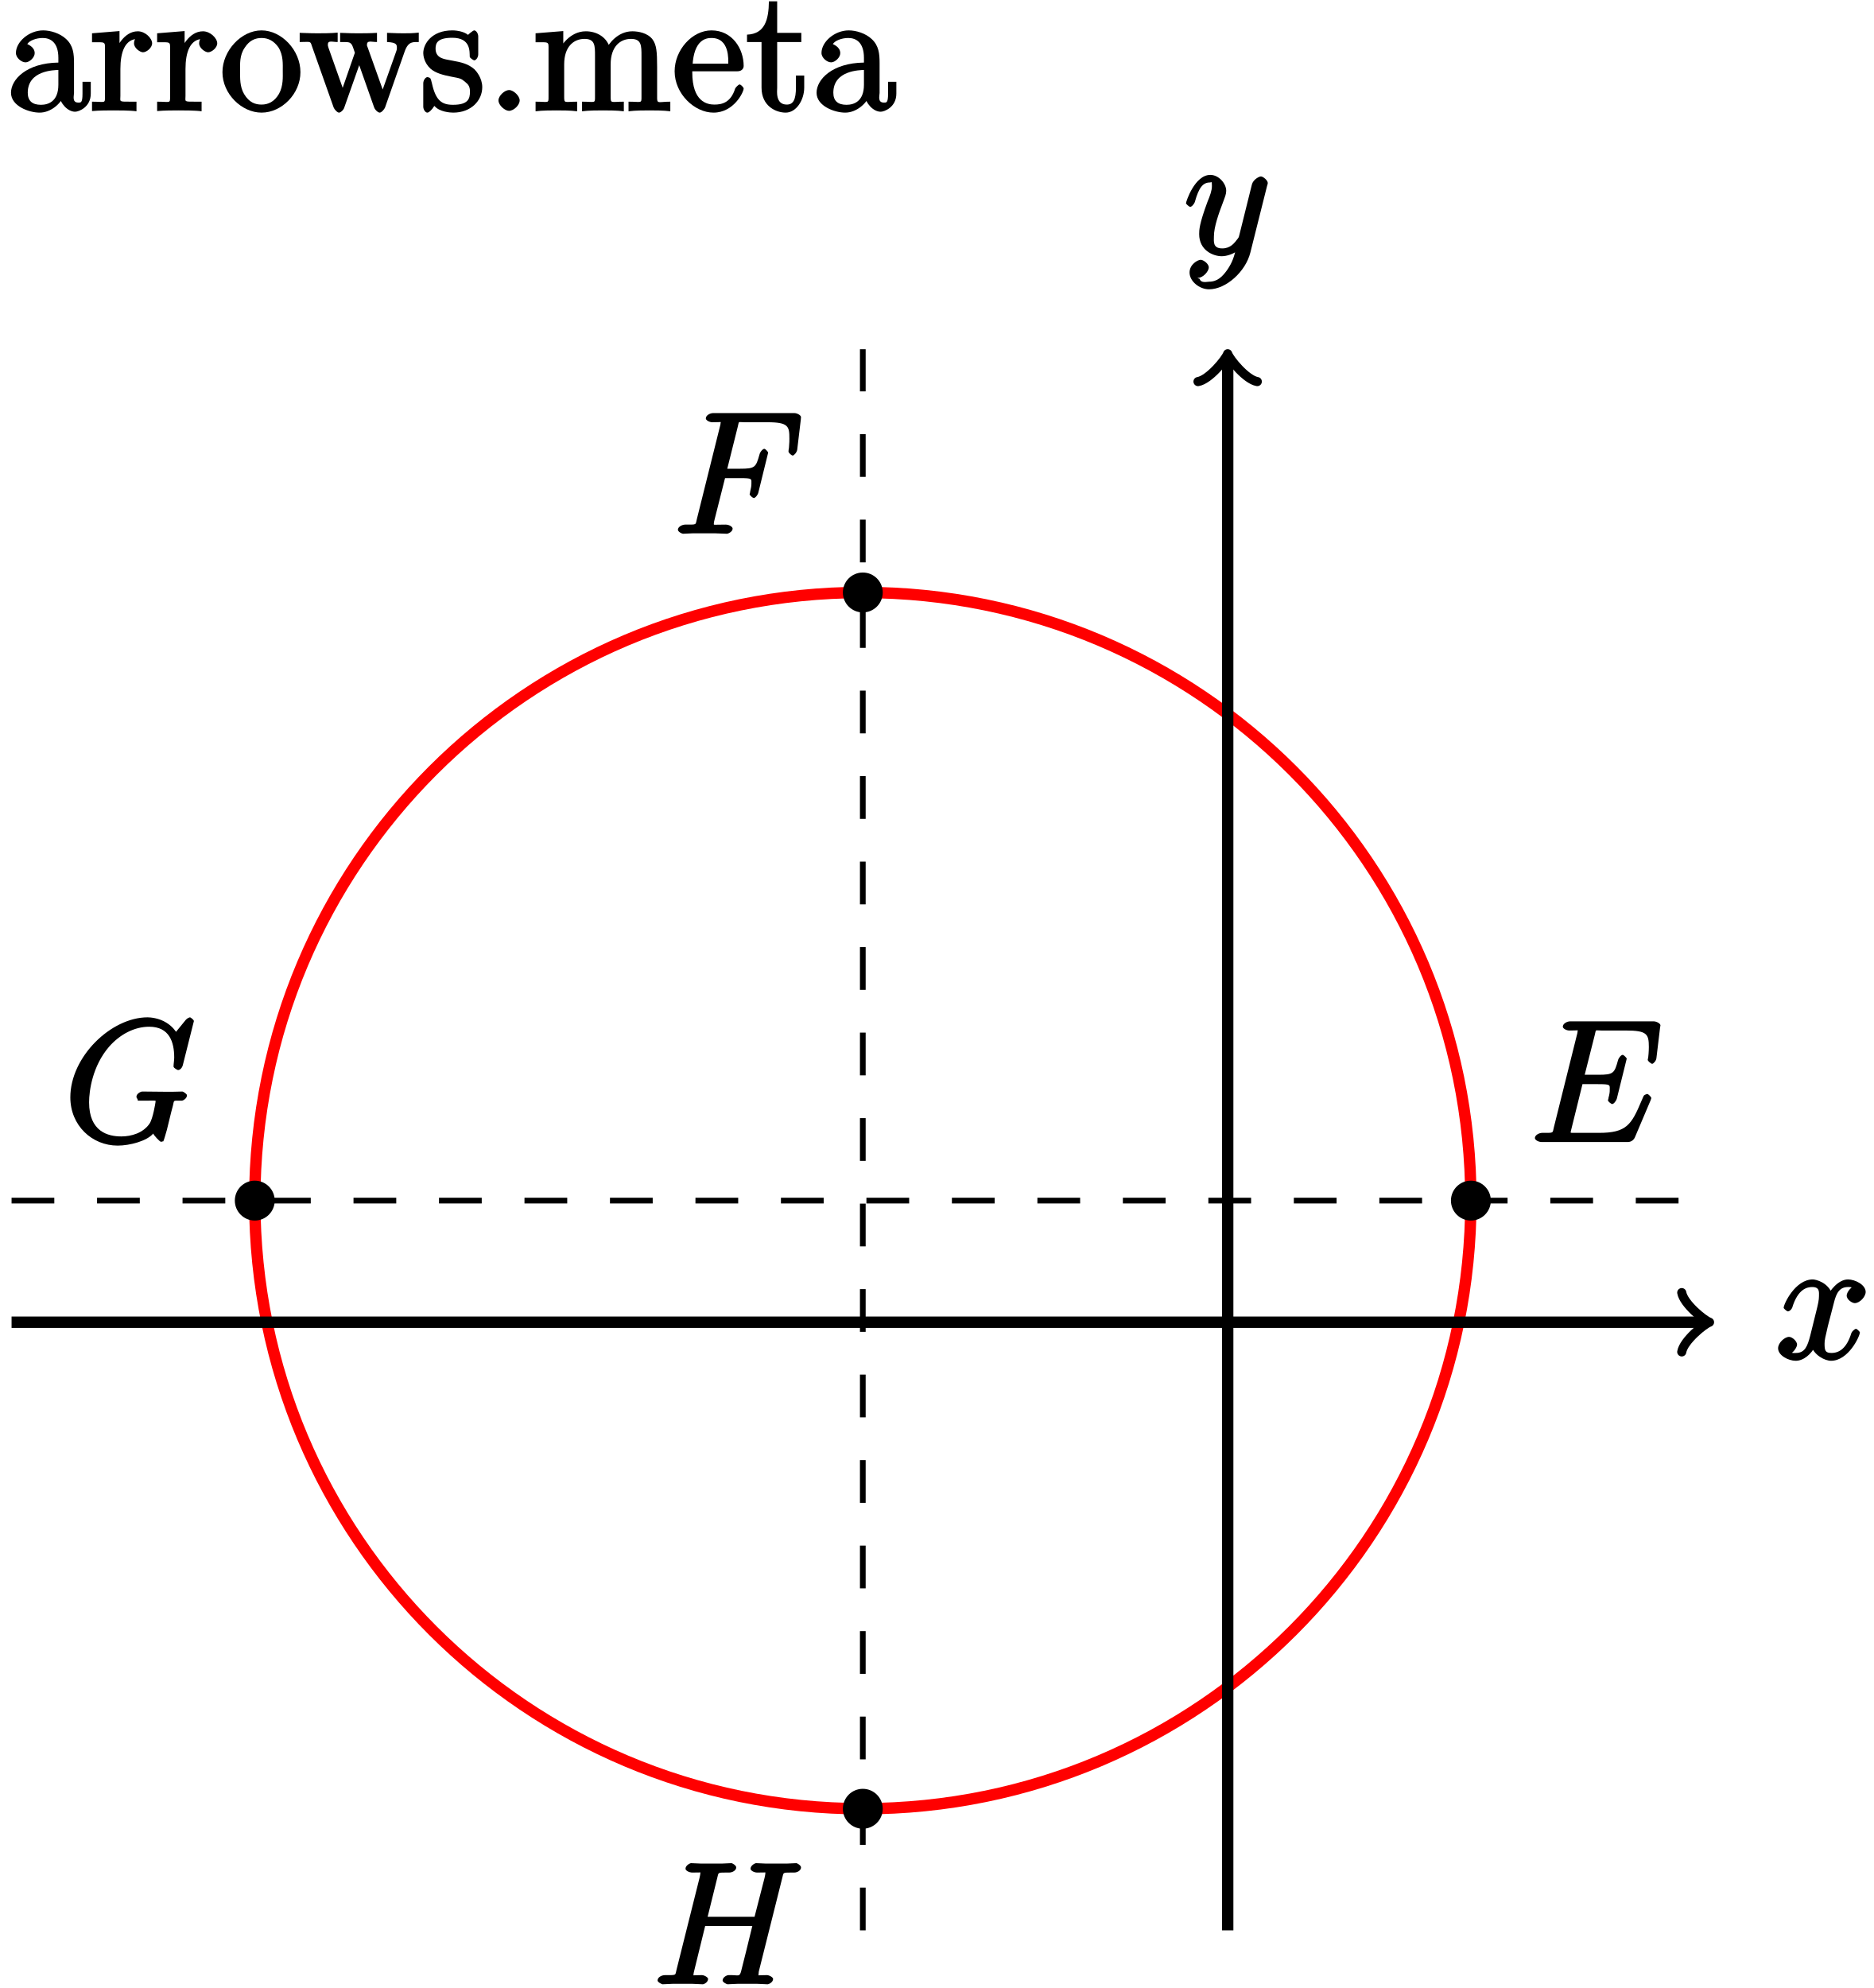
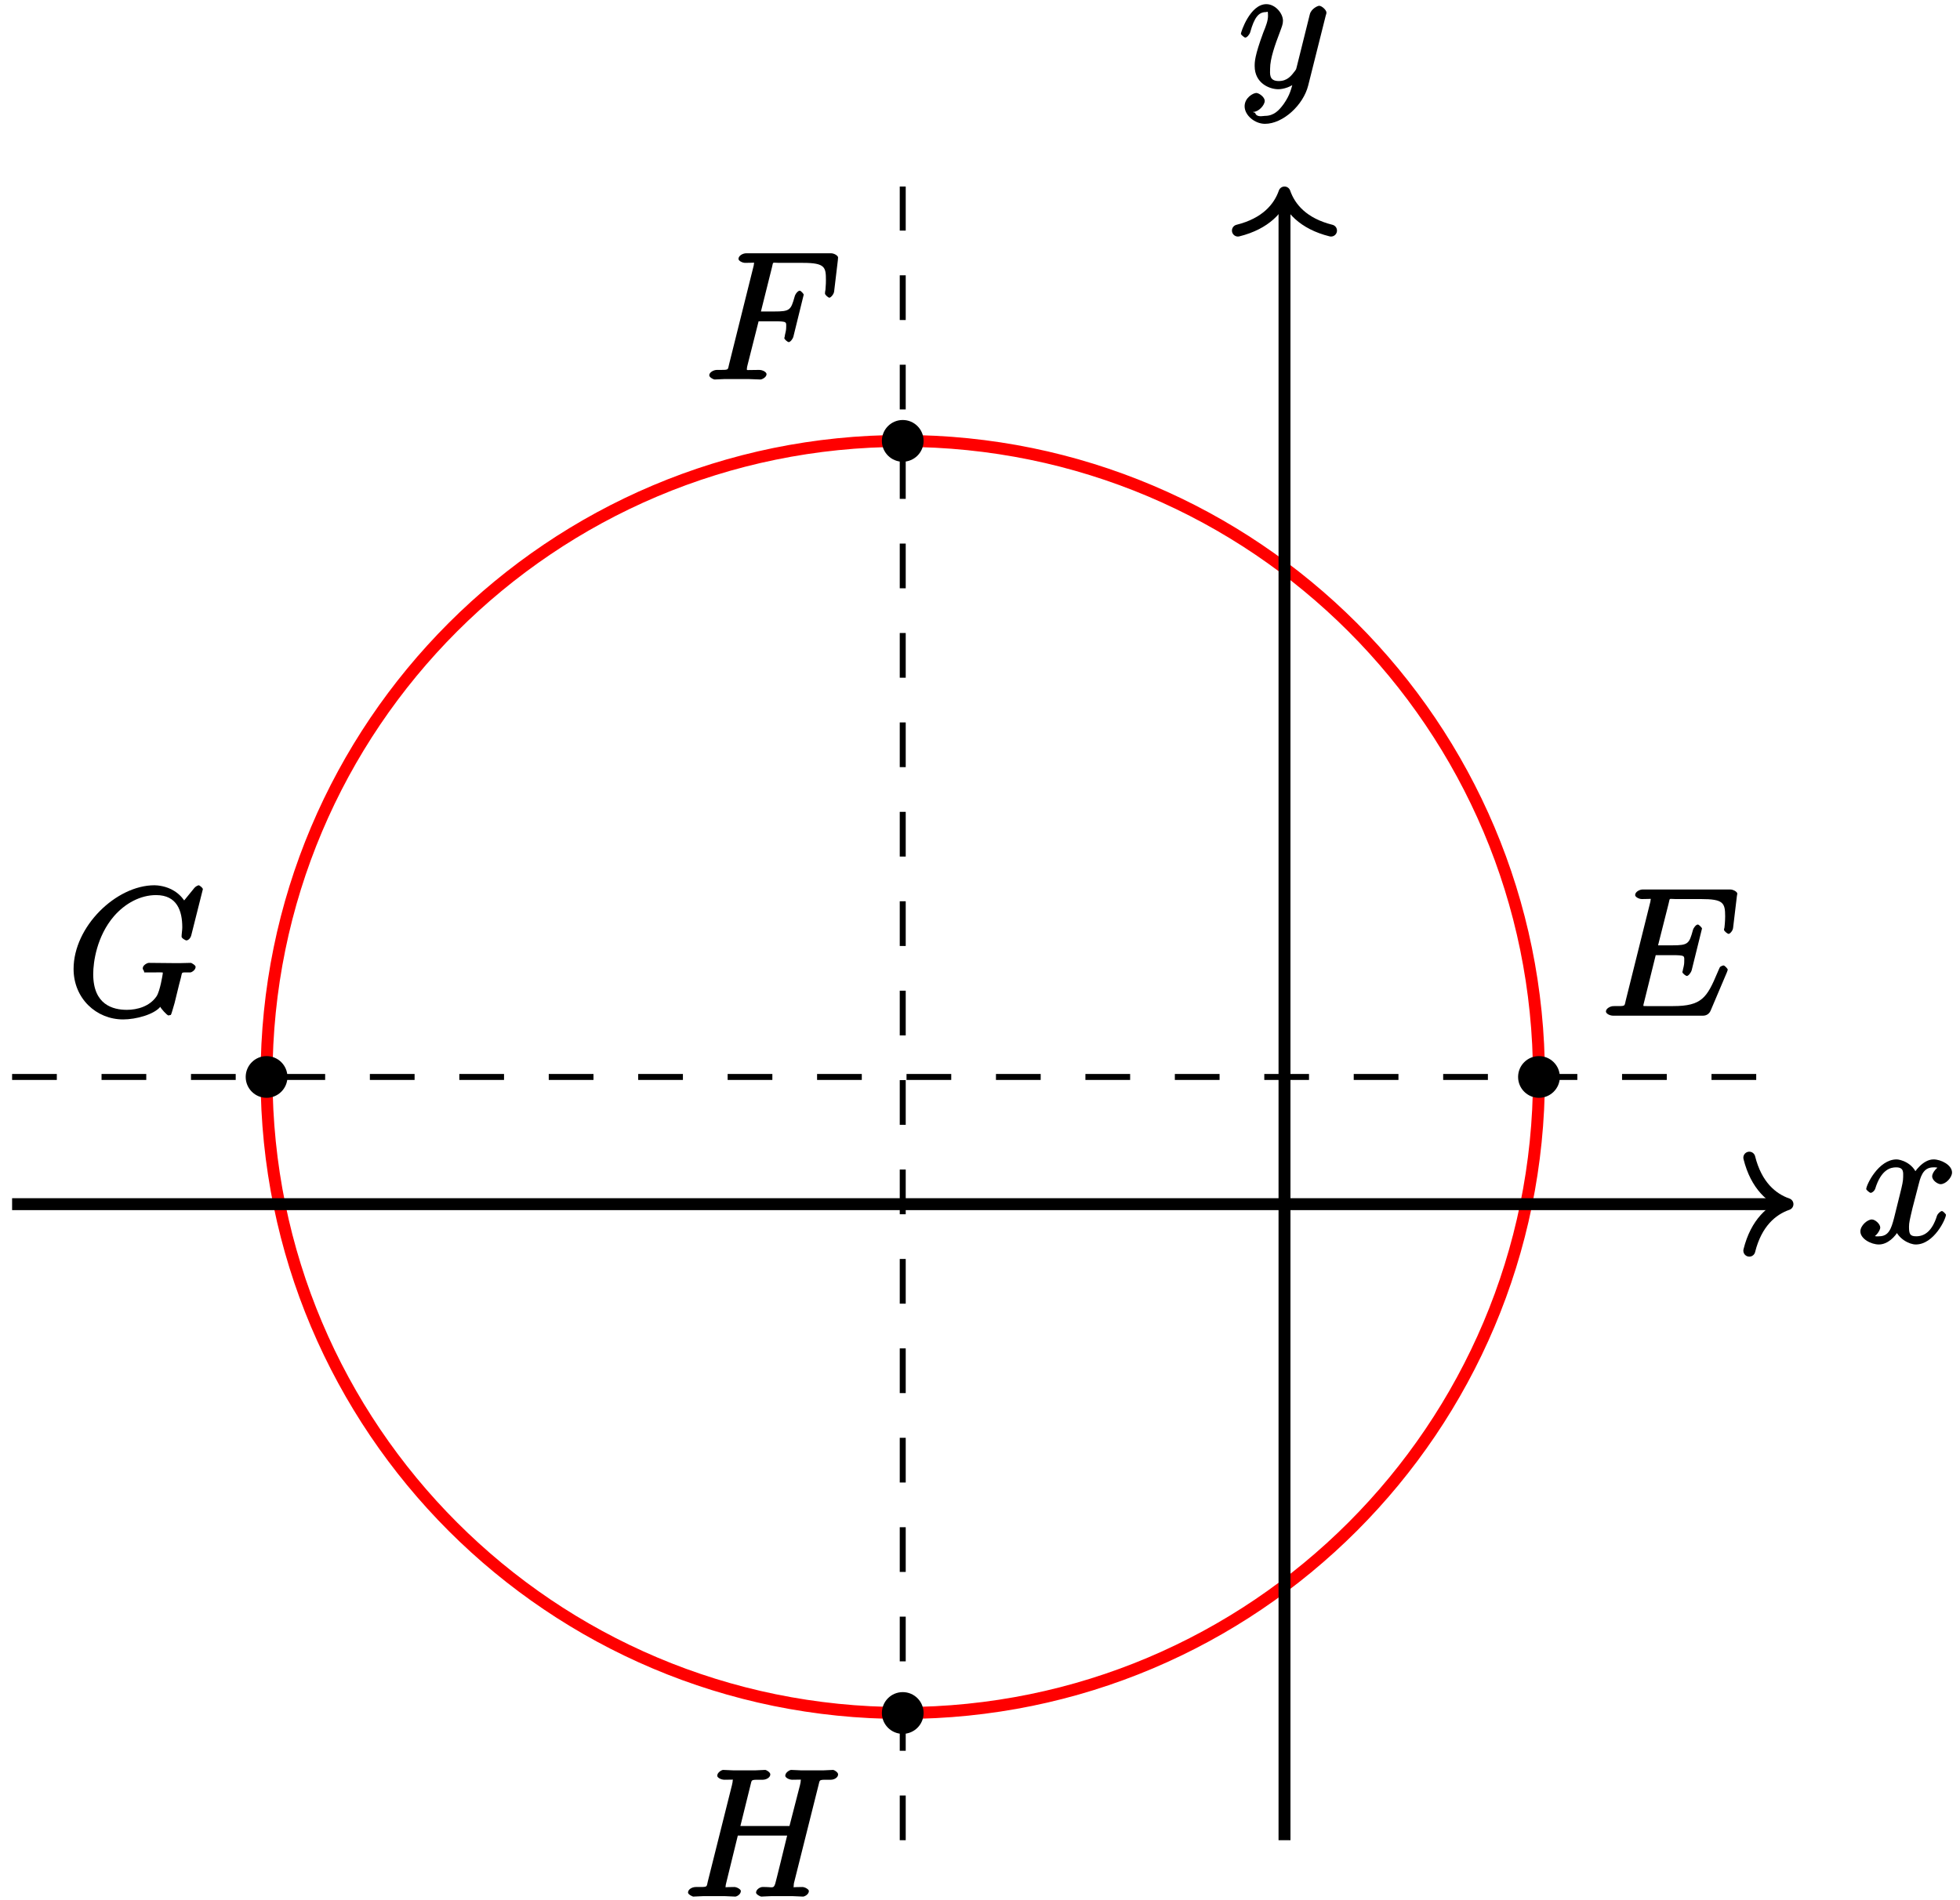
- <svg xmlns="http://www.w3.org/2000/svg" xmlns:xlink="http://www.w3.org/1999/xlink" width="131pt" height="139pt" viewBox="0 0 131 139" version="1.1">
+ <svg xmlns="http://www.w3.org/2000/svg" xmlns:xlink="http://www.w3.org/1999/xlink" width="131pt" height="127pt" viewBox="0 0 131 127" version="1.1">
  <defs>
    <g>
      <symbol overflow="visible" id="glyph0-0">
        <path style="stroke:none;" d="" />
      </symbol>
      <symbol overflow="visible" id="glyph0-1">
-         <path style="stroke:none;" d="M 4.766 -3.328 C 4.766 -3.984 4.719 -4.562 4.203 -5.031 C 3.781 -5.422 3.125 -5.625 2.609 -5.625 C 1.625 -5.625 0.703 -4.828 0.703 -4.047 C 0.703 -3.703 1.094 -3.391 1.375 -3.391 C 1.656 -3.391 2.016 -3.734 2.016 -4.031 C 2.016 -4.516 1.438 -4.672 1.5 -4.672 C 1.641 -4.906 2.109 -5.094 2.578 -5.094 C 3.125 -5.094 3.672 -4.781 3.672 -3.703 L 3.672 -3.375 C 1.438 -3.344 0.359 -2.188 0.359 -1.266 C 0.359 -0.328 1.625 0.125 2.359 0.125 C 3.141 0.125 3.844 -0.5 4.062 -1.078 L 3.734 -1.078 C 3.797 -0.516 4.328 0.062 4.844 0.062 C 5.094 0.062 5.938 -0.25 5.938 -1.203 L 5.938 -2.031 L 5.359 -2.031 L 5.359 -1.203 C 5.359 -0.531 5.234 -0.578 5.062 -0.578 C 4.609 -0.578 4.766 -1.062 4.766 -1.25 Z M 3.672 -1.828 C 3.672 -0.656 2.969 -0.422 2.453 -0.422 C 1.859 -0.422 1.531 -0.688 1.531 -1.266 C 1.531 -2.844 3.406 -2.844 3.672 -2.859 Z M 3.672 -1.828 " />
+         <path style="stroke:none;" d="M 5.672 -5.172 C 5.281 -5.109 4.969 -4.656 4.969 -4.438 C 4.969 -4.141 5.359 -3.906 5.531 -3.906 C 5.891 -3.906 6.297 -4.359 6.297 -4.688 C 6.297 -5.188 5.562 -5.562 5.062 -5.562 C 4.344 -5.562 3.766 -4.703 3.656 -4.469 L 3.984 -4.469 C 3.703 -5.359 2.812 -5.562 2.594 -5.562 C 1.375 -5.562 0.562 -3.844 0.562 -3.578 C 0.562 -3.531 0.781 -3.328 0.859 -3.328 C 0.953 -3.328 1.094 -3.438 1.156 -3.578 C 1.562 -4.922 2.219 -5.031 2.562 -5.031 C 3.094 -5.031 3.031 -4.672 3.031 -4.391 C 3.031 -4.125 2.969 -3.844 2.828 -3.281 L 2.422 -1.641 C 2.234 -0.922 2.062 -0.422 1.422 -0.422 C 1.359 -0.422 1.172 -0.375 0.922 -0.531 L 0.812 -0.281 C 1.25 -0.359 1.5 -0.859 1.5 -1 C 1.5 -1.25 1.156 -1.547 0.938 -1.547 C 0.641 -1.547 0.172 -1.141 0.172 -0.75 C 0.172 -0.25 0.891 0.125 1.406 0.125 C 1.984 0.125 2.5 -0.375 2.75 -0.859 L 2.469 -0.969 C 2.672 -0.266 3.438 0.125 3.875 0.125 C 5.094 0.125 5.891 -1.594 5.891 -1.859 C 5.891 -1.906 5.688 -2.109 5.625 -2.109 C 5.516 -2.109 5.328 -1.906 5.297 -1.812 C 4.969 -0.75 4.453 -0.422 3.906 -0.422 C 3.484 -0.422 3.422 -0.578 3.422 -1.062 C 3.422 -1.328 3.469 -1.516 3.656 -2.312 L 4.078 -3.938 C 4.25 -4.656 4.5 -5.031 5.062 -5.031 C 5.078 -5.031 5.297 -5.062 5.547 -4.906 Z M 5.672 -5.172 " />
      </symbol>
      <symbol overflow="visible" id="glyph0-2">
-         <path style="stroke:none;" d="M 2.156 -2.922 C 2.156 -4.094 2.469 -5.031 3.391 -5.031 C 3.484 -5.031 3.516 -5.031 3.562 -5.016 L 3.438 -5.266 C 3.344 -5.219 3.109 -5.047 3.109 -4.719 C 3.109 -4.375 3.547 -4.094 3.734 -4.094 C 3.984 -4.094 4.375 -4.406 4.375 -4.719 C 4.375 -5.078 3.891 -5.562 3.375 -5.562 C 2.359 -5.562 1.859 -4.312 1.828 -4.25 L 2.094 -4.25 L 2.094 -5.578 L 0.172 -5.422 L 0.172 -4.797 C 1.141 -4.797 1.078 -4.859 1.078 -4.266 L 1.078 -1.031 C 1.078 -0.484 1.109 -0.641 0.172 -0.641 L 0.172 0.016 C 0.672 -0.031 1.328 -0.031 1.688 -0.031 C 2.016 -0.031 2.859 -0.031 3.281 0.031 L 3.281 -0.641 L 2.891 -0.641 C 2.016 -0.641 2.156 -0.625 2.156 -1.047 Z M 2.156 -2.922 " />
+         <path style="stroke:none;" d="M 3.031 1.094 C 2.703 1.547 2.359 1.906 1.766 1.906 C 1.625 1.906 1.203 2.031 1.109 1.703 C 0.906 1.641 0.969 1.641 0.984 1.641 C 1.344 1.641 1.75 1.188 1.75 0.906 C 1.75 0.641 1.359 0.375 1.188 0.375 C 0.984 0.375 0.406 0.688 0.406 1.266 C 0.406 1.875 1.094 2.438 1.766 2.438 C 2.969 2.438 4.328 1.188 4.656 -0.125 L 5.828 -4.797 C 5.844 -4.859 5.875 -4.922 5.875 -5 C 5.875 -5.172 5.562 -5.453 5.391 -5.453 C 5.281 -5.453 4.859 -5.25 4.766 -4.891 L 3.891 -1.375 C 3.828 -1.156 3.875 -1.25 3.781 -1.109 C 3.531 -0.781 3.266 -0.422 2.688 -0.422 C 2.016 -0.422 2.109 -0.922 2.109 -1.25 C 2.109 -1.922 2.438 -2.844 2.766 -3.703 C 2.891 -4.047 2.969 -4.219 2.969 -4.453 C 2.969 -4.953 2.453 -5.562 1.859 -5.562 C 0.766 -5.562 0.156 -3.688 0.156 -3.578 C 0.156 -3.531 0.375 -3.328 0.453 -3.328 C 0.562 -3.328 0.734 -3.531 0.781 -3.688 C 1.062 -4.703 1.359 -5.031 1.828 -5.031 C 1.938 -5.031 1.969 -5.172 1.969 -4.781 C 1.969 -4.469 1.844 -4.125 1.656 -3.672 C 1.078 -2.109 1.078 -1.703 1.078 -1.422 C 1.078 -0.281 2.062 0.125 2.656 0.125 C 3 0.125 3.531 -0.031 3.844 -0.344 L 3.688 -0.516 C 3.516 0.141 3.438 0.5 3.031 1.094 Z M 3.031 1.094 " />
      </symbol>
      <symbol overflow="visible" id="glyph0-3">
-         <path style="stroke:none;" d="M 5.641 -2.703 C 5.641 -4.25 4.312 -5.625 2.922 -5.625 C 1.5 -5.625 0.188 -4.203 0.188 -2.703 C 0.188 -1.172 1.547 0.125 2.922 0.125 C 4.328 0.125 5.641 -1.188 5.641 -2.703 Z M 2.922 -0.438 C 2.484 -0.438 2.062 -0.578 1.703 -1.172 C 1.391 -1.703 1.422 -2.312 1.422 -2.812 C 1.422 -3.266 1.375 -3.891 1.75 -4.422 C 2.078 -4.938 2.5 -5.094 2.922 -5.094 C 3.375 -5.094 3.766 -4.906 4.094 -4.453 C 4.453 -3.891 4.406 -3.25 4.406 -2.812 C 4.406 -2.391 4.453 -1.75 4.141 -1.188 C 3.812 -0.625 3.375 -0.438 2.922 -0.438 Z M 2.922 -0.438 " />
+         <path style="stroke:none;" d="M 8.469 -2.922 C 8.469 -2.953 8.516 -3.031 8.516 -3.078 C 8.516 -3.141 8.312 -3.359 8.234 -3.359 C 8.188 -3.359 8.047 -3.297 8.016 -3.266 C 7.984 -3.25 7.938 -3.125 7.828 -2.875 C 7.125 -1.203 6.781 -0.641 4.859 -0.641 L 3.125 -0.641 C 2.953 -0.641 2.922 -0.641 2.859 -0.656 C 2.719 -0.672 2.875 -0.531 2.875 -0.641 C 2.875 -0.719 2.891 -0.781 2.922 -0.891 L 3.703 -4.047 L 4.766 -4.047 C 5.703 -4.047 5.609 -4 5.609 -3.641 C 5.609 -3.516 5.609 -3.406 5.516 -3.062 C 5.547 -3.109 5.484 -2.953 5.484 -2.922 C 5.484 -2.828 5.719 -2.656 5.781 -2.656 C 5.891 -2.656 6.062 -2.875 6.109 -3.047 L 6.797 -5.828 C 6.797 -5.875 6.594 -6.094 6.516 -6.094 C 6.406 -6.094 6.234 -5.891 6.188 -5.719 C 5.938 -4.812 5.875 -4.703 4.812 -4.703 L 3.859 -4.703 L 4.562 -7.484 C 4.672 -7.906 4.547 -7.797 5.031 -7.797 L 6.734 -7.797 C 8.219 -7.797 8.344 -7.547 8.344 -6.641 C 8.344 -6.625 8.344 -6.281 8.297 -5.891 C 8.281 -5.844 8.266 -5.766 8.266 -5.75 C 8.266 -5.656 8.5 -5.469 8.578 -5.469 C 8.656 -5.469 8.859 -5.672 8.875 -5.875 L 9.125 -7.969 C 9.125 -8.016 9.156 -8.125 9.156 -8.156 C 9.156 -8.281 8.891 -8.438 8.672 -8.438 L 2.844 -8.438 C 2.625 -8.438 2.328 -8.281 2.328 -8.062 C 2.328 -7.938 2.578 -7.797 2.781 -7.797 C 3.531 -7.797 3.359 -7.859 3.359 -7.719 C 3.359 -7.656 3.344 -7.609 3.312 -7.484 L 1.703 -1.031 C 1.594 -0.609 1.734 -0.641 0.891 -0.641 C 0.672 -0.641 0.375 -0.484 0.375 -0.281 C 0.375 -0.141 0.625 0 0.859 0 L 6.859 0 C 7.125 0 7.297 -0.156 7.375 -0.344 Z M 8.469 -2.922 " />
      </symbol>
      <symbol overflow="visible" id="glyph0-4">
-         <path style="stroke:none;" d="M 7.391 -4.156 C 7.656 -4.906 8.016 -4.797 8.375 -4.812 L 8.375 -5.469 C 7.922 -5.422 7.703 -5.422 7.344 -5.422 C 7 -5.422 6.969 -5.422 6.156 -5.453 L 6.156 -4.812 C 6.859 -4.781 6.844 -4.609 6.844 -4.375 C 6.844 -4.359 6.844 -4.281 6.797 -4.156 L 5.688 -1.031 L 6.016 -1.031 L 4.812 -4.406 C 4.75 -4.547 4.75 -4.578 4.75 -4.609 C 4.75 -4.953 5.047 -4.812 5.453 -4.812 L 5.453 -5.453 C 4.953 -5.422 4.469 -5.422 4.125 -5.422 C 3.734 -5.422 3.719 -5.422 2.875 -5.453 L 2.875 -4.812 C 3.5 -4.812 3.531 -4.812 3.672 -4.656 C 3.734 -4.594 3.828 -4.297 3.906 -4.062 L 2.891 -1.141 L 3.219 -1.141 L 2.062 -4.406 C 2.016 -4.547 2.016 -4.578 2.016 -4.625 C 2.016 -4.953 2.312 -4.812 2.703 -4.812 L 2.703 -5.469 C 2.25 -5.422 1.656 -5.422 1.328 -5.422 C 0.984 -5.422 0.969 -5.422 0.047 -5.453 L 0.047 -4.812 C 0.828 -4.812 0.781 -4.906 0.906 -4.516 L 2.422 -0.234 C 2.469 -0.109 2.672 0.125 2.797 0.125 C 2.906 0.125 3.125 -0.062 3.172 -0.25 L 4.375 -3.656 L 4.047 -3.656 L 5.25 -0.25 C 5.312 -0.062 5.531 0.125 5.641 0.125 C 5.766 0.125 5.969 -0.109 6.016 -0.234 Z M 7.391 -4.156 " />
+         <path style="stroke:none;" d="M 3.547 -3.891 L 4.703 -3.891 C 5.609 -3.891 5.516 -3.844 5.516 -3.484 C 5.516 -3.328 5.484 -3.172 5.422 -2.922 C 5.453 -2.969 5.391 -2.797 5.391 -2.766 C 5.391 -2.688 5.609 -2.5 5.688 -2.5 C 5.781 -2.5 5.953 -2.688 6 -2.875 L 6.688 -5.672 C 6.688 -5.719 6.5 -5.938 6.422 -5.938 C 6.312 -5.938 6.125 -5.734 6.078 -5.531 C 5.828 -4.641 5.766 -4.547 4.719 -4.547 L 3.828 -4.547 L 4.562 -7.484 C 4.672 -7.906 4.547 -7.797 5.031 -7.797 L 6.641 -7.797 C 8.125 -7.797 8.172 -7.5 8.172 -6.641 C 8.172 -6.578 8.172 -6.312 8.141 -6 C 8.125 -5.953 8.109 -5.797 8.109 -5.75 C 8.109 -5.656 8.328 -5.469 8.406 -5.469 C 8.484 -5.469 8.688 -5.672 8.719 -5.875 L 8.969 -7.969 C 8.969 -8.016 8.984 -8.125 8.984 -8.156 C 8.984 -8.281 8.719 -8.438 8.516 -8.438 L 2.844 -8.438 C 2.625 -8.438 2.328 -8.281 2.328 -8.062 C 2.328 -7.938 2.578 -7.797 2.781 -7.797 C 3.531 -7.797 3.359 -7.859 3.359 -7.719 C 3.359 -7.656 3.344 -7.609 3.312 -7.484 L 1.703 -1.031 C 1.594 -0.609 1.734 -0.641 0.891 -0.641 C 0.672 -0.641 0.375 -0.484 0.375 -0.281 C 0.375 -0.141 0.656 0 0.734 0 C 0.953 0 1.188 -0.031 1.422 -0.031 L 2.969 -0.031 C 3.234 -0.031 3.531 0 3.797 0 C 3.891 0 4.203 -0.141 4.203 -0.359 C 4.203 -0.484 3.969 -0.641 3.703 -0.641 C 2.766 -0.641 2.891 -0.578 2.891 -0.75 C 2.891 -0.812 2.922 -0.906 2.938 -0.984 L 3.672 -3.891 Z M 3.547 -3.891 " />
      </symbol>
      <symbol overflow="visible" id="glyph0-5">
-         <path style="stroke:none;" d="M 4.078 -5.203 C 4.078 -5.422 3.922 -5.625 3.797 -5.625 C 3.703 -5.625 3.359 -5.312 3.359 -5.312 C 3.125 -5.516 2.656 -5.625 2.266 -5.625 C 0.828 -5.625 0.234 -4.688 0.234 -4.031 C 0.234 -3.891 0.281 -3.375 0.734 -2.953 C 1.109 -2.625 1.641 -2.5 2.188 -2.391 C 2.844 -2.266 2.875 -2.266 3.172 -2.016 C 3.391 -1.844 3.5 -1.688 3.5 -1.344 C 3.5 -0.844 3.375 -0.422 2.312 -0.422 C 1.531 -0.422 1.109 -0.719 0.844 -1.906 C 0.797 -2.125 0.75 -2.25 0.734 -2.266 C 0.719 -2.312 0.562 -2.359 0.531 -2.359 C 0.391 -2.359 0.234 -2.141 0.234 -1.922 L 0.234 -0.297 C 0.234 -0.078 0.391 0.125 0.516 0.125 C 0.578 0.125 0.688 0.078 0.891 -0.172 C 0.953 -0.266 0.953 -0.281 1.016 -0.344 C 1.359 0.078 2.125 0.125 2.328 0.125 C 3.578 0.125 4.359 -0.719 4.359 -1.656 C 4.359 -2.312 3.922 -2.797 3.812 -2.906 C 3.375 -3.281 2.953 -3.391 2.156 -3.531 C 1.812 -3.609 1.094 -3.625 1.094 -4.344 C 1.094 -4.703 1.188 -5.109 2.266 -5.109 C 3.562 -5.109 3.469 -4.141 3.484 -3.781 C 3.5 -3.688 3.75 -3.531 3.797 -3.531 C 3.922 -3.531 4.078 -3.734 4.078 -3.953 Z M 4.078 -5.203 " />
+         <path style="stroke:none;" d="M 9.078 -8.453 C 9.078 -8.562 8.828 -8.719 8.812 -8.719 C 8.781 -8.719 8.625 -8.672 8.516 -8.547 L 7.828 -7.703 C 7.859 -7.656 7.625 -8.062 7.156 -8.344 C 6.641 -8.672 6.031 -8.719 5.844 -8.719 C 3.281 -8.719 0.438 -5.953 0.438 -3.125 C 0.438 -1.156 1.953 0.25 3.75 0.25 C 4.609 0.25 5.812 -0.078 6.234 -0.594 C 6.266 -0.484 6.688 -0.016 6.781 -0.016 C 6.844 -0.016 6.844 -0.047 6.938 -0.047 C 6.984 -0.109 7.125 -0.641 7.188 -0.844 L 7.375 -1.609 C 7.469 -2.016 7.516 -2.172 7.609 -2.531 C 7.719 -2.984 7.594 -2.875 8.25 -2.891 C 8.297 -2.891 8.594 -3.031 8.594 -3.266 C 8.594 -3.375 8.312 -3.531 8.281 -3.531 C 8.078 -3.531 7.859 -3.516 7.641 -3.516 L 7 -3.516 C 6.484 -3.516 5.969 -3.531 5.469 -3.531 C 5.359 -3.531 5.062 -3.375 5.062 -3.172 C 5.062 -3.047 5.156 -3.047 5.156 -2.891 L 5.625 -2.891 C 6.562 -2.891 6.391 -2.938 6.391 -2.766 C 6.391 -2.75 6.219 -1.656 5.984 -1.297 C 5.531 -0.625 4.703 -0.391 4 -0.391 C 3.078 -0.391 1.75 -0.719 1.75 -2.781 C 1.75 -3.578 1.984 -5.312 3.141 -6.656 C 3.891 -7.516 4.906 -8.062 5.953 -8.062 C 7.359 -8.062 7.703 -7 7.703 -5.906 C 7.703 -5.719 7.656 -5.453 7.656 -5.281 C 7.656 -5.172 7.938 -5.031 7.969 -5.031 C 8.109 -5.031 8.266 -5.188 8.312 -5.406 Z M 9.078 -8.453 " />
      </symbol>
      <symbol overflow="visible" id="glyph0-6">
-         <path style="stroke:none;" d="M 2.359 -0.734 C 2.359 -1.047 1.922 -1.453 1.625 -1.453 C 1.281 -1.453 0.875 -1.031 0.875 -0.734 C 0.875 -0.375 1.344 0 1.609 0 C 1.938 0 2.359 -0.391 2.359 -0.734 Z M 2.359 -0.734 " />
-       </symbol>
-       <symbol overflow="visible" id="glyph0-7">
-         <path style="stroke:none;" d="M 8.719 -3.047 C 8.719 -4.156 8.672 -4.609 8.406 -4.984 C 8.062 -5.453 7.391 -5.562 6.984 -5.562 C 5.984 -5.562 5.312 -4.703 5.125 -4.234 L 5.453 -4.234 C 5.281 -5.156 4.484 -5.562 3.734 -5.562 C 2.562 -5.562 1.953 -4.422 1.906 -4.344 L 2.156 -4.344 L 2.156 -5.578 L 0.219 -5.422 L 0.219 -4.797 C 1.188 -4.797 1.125 -4.859 1.125 -4.266 L 1.125 -1.031 C 1.125 -0.484 1.156 -0.641 0.219 -0.641 L 0.219 0.031 C 0.688 -0.031 1.344 -0.031 1.672 -0.031 C 2.016 -0.031 2.672 -0.031 3.125 0.031 L 3.125 -0.641 C 2.219 -0.641 2.219 -0.484 2.219 -1.031 L 2.219 -3.25 C 2.219 -4.5 2.891 -5.031 3.641 -5.031 C 4.375 -5.031 4.375 -4.562 4.375 -3.844 L 4.375 -1.031 C 4.375 -0.484 4.406 -0.641 3.469 -0.641 L 3.469 0.031 C 3.938 -0.031 4.594 -0.031 4.922 -0.031 C 5.266 -0.031 5.922 -0.031 6.391 0.031 L 6.391 -0.641 C 5.469 -0.641 5.469 -0.484 5.469 -1.031 L 5.469 -3.25 C 5.469 -4.5 6.141 -5.031 6.891 -5.031 C 7.625 -5.031 7.625 -4.562 7.625 -3.844 L 7.625 -1.031 C 7.625 -0.484 7.656 -0.641 6.719 -0.641 L 6.719 0.031 C 7.203 -0.031 7.844 -0.031 8.172 -0.031 C 8.516 -0.031 9.172 -0.031 9.641 0.031 L 9.641 -0.641 C 8.875 -0.641 8.734 -0.484 8.719 -0.844 Z M 8.719 -3.047 " />
-       </symbol>
-       <symbol overflow="visible" id="glyph0-8">
-         <path style="stroke:none;" d="M 4.578 -2.766 C 4.844 -2.766 5.016 -2.922 5.016 -3.141 C 5.016 -4.344 4.219 -5.625 2.766 -5.625 C 1.406 -5.625 0.188 -4.25 0.188 -2.766 C 0.188 -1.188 1.578 0.125 2.906 0.125 C 4.328 0.125 5.016 -1.312 5.016 -1.562 C 5.016 -1.641 4.812 -1.844 4.734 -1.844 C 4.641 -1.844 4.453 -1.625 4.422 -1.562 C 4.109 -0.562 3.484 -0.438 2.969 -0.438 C 2.469 -0.438 1.422 -0.625 1.422 -2.688 L 1.422 -2.766 Z M 1.438 -3.141 C 1.531 -5.016 2.422 -5.094 2.766 -5.094 C 4.047 -5.094 3.938 -3.547 3.938 -3.297 L 1.453 -3.297 Z M 1.438 -3.141 " />
-       </symbol>
-       <symbol overflow="visible" id="glyph0-9">
-         <path style="stroke:none;" d="M 2.016 -4.812 L 3.844 -4.812 L 3.844 -5.453 L 2.156 -5.453 L 2.156 -7.656 L 1.578 -7.656 C 1.562 -6.375 1.297 -5.375 0.047 -5.328 L 0.047 -4.812 L 1.062 -4.812 L 1.062 -1.625 C 1.062 -0.297 2.109 0.125 2.75 0.125 C 3.5 0.125 4.047 -0.766 4.047 -1.625 L 4.047 -2.469 L 3.469 -2.469 L 3.469 -1.656 C 3.469 -0.781 3.281 -0.438 2.828 -0.438 C 2.016 -0.438 2.156 -1.406 2.156 -1.609 L 2.156 -4.812 Z M 2.016 -4.812 " />
-       </symbol>
-       <symbol overflow="visible" id="glyph1-0">
-         <path style="stroke:none;" d="" />
-       </symbol>
-       <symbol overflow="visible" id="glyph1-1">
-         <path style="stroke:none;" d="M 5.672 -5.172 C 5.281 -5.109 4.969 -4.656 4.969 -4.438 C 4.969 -4.141 5.359 -3.906 5.531 -3.906 C 5.891 -3.906 6.297 -4.359 6.297 -4.688 C 6.297 -5.188 5.562 -5.562 5.062 -5.562 C 4.344 -5.562 3.766 -4.703 3.656 -4.469 L 3.984 -4.469 C 3.703 -5.359 2.812 -5.562 2.594 -5.562 C 1.375 -5.562 0.562 -3.844 0.562 -3.578 C 0.562 -3.531 0.781 -3.328 0.859 -3.328 C 0.953 -3.328 1.094 -3.438 1.156 -3.578 C 1.562 -4.922 2.219 -5.031 2.562 -5.031 C 3.094 -5.031 3.031 -4.672 3.031 -4.391 C 3.031 -4.125 2.969 -3.844 2.828 -3.281 L 2.422 -1.641 C 2.234 -0.922 2.062 -0.422 1.422 -0.422 C 1.359 -0.422 1.172 -0.375 0.922 -0.531 L 0.812 -0.281 C 1.25 -0.359 1.5 -0.859 1.5 -1 C 1.5 -1.25 1.156 -1.547 0.938 -1.547 C 0.641 -1.547 0.172 -1.141 0.172 -0.75 C 0.172 -0.25 0.891 0.125 1.406 0.125 C 1.984 0.125 2.5 -0.375 2.75 -0.859 L 2.469 -0.969 C 2.672 -0.266 3.438 0.125 3.875 0.125 C 5.094 0.125 5.891 -1.594 5.891 -1.859 C 5.891 -1.906 5.688 -2.109 5.625 -2.109 C 5.516 -2.109 5.328 -1.906 5.297 -1.812 C 4.969 -0.75 4.453 -0.422 3.906 -0.422 C 3.484 -0.422 3.422 -0.578 3.422 -1.062 C 3.422 -1.328 3.469 -1.516 3.656 -2.312 L 4.078 -3.938 C 4.25 -4.656 4.5 -5.031 5.062 -5.031 C 5.078 -5.031 5.297 -5.062 5.547 -4.906 Z M 5.672 -5.172 " />
-       </symbol>
-       <symbol overflow="visible" id="glyph1-2">
-         <path style="stroke:none;" d="M 3.031 1.094 C 2.703 1.547 2.359 1.906 1.766 1.906 C 1.625 1.906 1.203 2.031 1.109 1.703 C 0.906 1.641 0.969 1.641 0.984 1.641 C 1.344 1.641 1.75 1.188 1.75 0.906 C 1.75 0.641 1.359 0.375 1.188 0.375 C 0.984 0.375 0.406 0.688 0.406 1.266 C 0.406 1.875 1.094 2.438 1.766 2.438 C 2.969 2.438 4.328 1.188 4.656 -0.125 L 5.828 -4.797 C 5.844 -4.859 5.875 -4.922 5.875 -5 C 5.875 -5.172 5.562 -5.453 5.391 -5.453 C 5.281 -5.453 4.859 -5.25 4.766 -4.891 L 3.891 -1.375 C 3.828 -1.156 3.875 -1.25 3.781 -1.109 C 3.531 -0.781 3.266 -0.422 2.688 -0.422 C 2.016 -0.422 2.109 -0.922 2.109 -1.25 C 2.109 -1.922 2.438 -2.844 2.766 -3.703 C 2.891 -4.047 2.969 -4.219 2.969 -4.453 C 2.969 -4.953 2.453 -5.562 1.859 -5.562 C 0.766 -5.562 0.156 -3.688 0.156 -3.578 C 0.156 -3.531 0.375 -3.328 0.453 -3.328 C 0.562 -3.328 0.734 -3.531 0.781 -3.688 C 1.062 -4.703 1.359 -5.031 1.828 -5.031 C 1.938 -5.031 1.969 -5.172 1.969 -4.781 C 1.969 -4.469 1.844 -4.125 1.656 -3.672 C 1.078 -2.109 1.078 -1.703 1.078 -1.422 C 1.078 -0.281 2.062 0.125 2.656 0.125 C 3 0.125 3.531 -0.031 3.844 -0.344 L 3.688 -0.516 C 3.516 0.141 3.438 0.5 3.031 1.094 Z M 3.031 1.094 " />
-       </symbol>
-       <symbol overflow="visible" id="glyph1-3">
-         <path style="stroke:none;" d="M 8.469 -2.922 C 8.469 -2.953 8.516 -3.031 8.516 -3.078 C 8.516 -3.141 8.312 -3.359 8.234 -3.359 C 8.188 -3.359 8.047 -3.297 8.016 -3.266 C 7.984 -3.25 7.938 -3.125 7.828 -2.875 C 7.125 -1.203 6.781 -0.641 4.859 -0.641 L 3.125 -0.641 C 2.953 -0.641 2.922 -0.641 2.859 -0.656 C 2.719 -0.672 2.875 -0.531 2.875 -0.641 C 2.875 -0.719 2.891 -0.781 2.922 -0.891 L 3.703 -4.047 L 4.766 -4.047 C 5.703 -4.047 5.609 -4 5.609 -3.641 C 5.609 -3.516 5.609 -3.406 5.516 -3.062 C 5.547 -3.109 5.484 -2.953 5.484 -2.922 C 5.484 -2.828 5.719 -2.656 5.781 -2.656 C 5.891 -2.656 6.062 -2.875 6.109 -3.047 L 6.797 -5.828 C 6.797 -5.875 6.594 -6.094 6.516 -6.094 C 6.406 -6.094 6.234 -5.891 6.188 -5.719 C 5.938 -4.812 5.875 -4.703 4.812 -4.703 L 3.859 -4.703 L 4.562 -7.484 C 4.672 -7.906 4.547 -7.797 5.031 -7.797 L 6.734 -7.797 C 8.219 -7.797 8.344 -7.547 8.344 -6.641 C 8.344 -6.625 8.344 -6.281 8.297 -5.891 C 8.281 -5.844 8.266 -5.766 8.266 -5.75 C 8.266 -5.656 8.5 -5.469 8.578 -5.469 C 8.656 -5.469 8.859 -5.672 8.875 -5.875 L 9.125 -7.969 C 9.125 -8.016 9.156 -8.125 9.156 -8.156 C 9.156 -8.281 8.891 -8.438 8.672 -8.438 L 2.844 -8.438 C 2.625 -8.438 2.328 -8.281 2.328 -8.062 C 2.328 -7.938 2.578 -7.797 2.781 -7.797 C 3.531 -7.797 3.359 -7.859 3.359 -7.719 C 3.359 -7.656 3.344 -7.609 3.312 -7.484 L 1.703 -1.031 C 1.594 -0.609 1.734 -0.641 0.891 -0.641 C 0.672 -0.641 0.375 -0.484 0.375 -0.281 C 0.375 -0.141 0.625 0 0.859 0 L 6.859 0 C 7.125 0 7.297 -0.156 7.375 -0.344 Z M 8.469 -2.922 " />
-       </symbol>
-       <symbol overflow="visible" id="glyph1-4">
-         <path style="stroke:none;" d="M 3.547 -3.891 L 4.703 -3.891 C 5.609 -3.891 5.516 -3.844 5.516 -3.484 C 5.516 -3.328 5.484 -3.172 5.422 -2.922 C 5.453 -2.969 5.391 -2.797 5.391 -2.766 C 5.391 -2.688 5.609 -2.5 5.688 -2.5 C 5.781 -2.5 5.953 -2.688 6 -2.875 L 6.688 -5.672 C 6.688 -5.719 6.5 -5.938 6.422 -5.938 C 6.312 -5.938 6.125 -5.734 6.078 -5.531 C 5.828 -4.641 5.766 -4.547 4.719 -4.547 L 3.828 -4.547 L 4.562 -7.484 C 4.672 -7.906 4.547 -7.797 5.031 -7.797 L 6.641 -7.797 C 8.125 -7.797 8.172 -7.5 8.172 -6.641 C 8.172 -6.578 8.172 -6.312 8.141 -6 C 8.125 -5.953 8.109 -5.797 8.109 -5.75 C 8.109 -5.656 8.328 -5.469 8.406 -5.469 C 8.484 -5.469 8.688 -5.672 8.719 -5.875 L 8.969 -7.969 C 8.969 -8.016 8.984 -8.125 8.984 -8.156 C 8.984 -8.281 8.719 -8.438 8.516 -8.438 L 2.844 -8.438 C 2.625 -8.438 2.328 -8.281 2.328 -8.062 C 2.328 -7.938 2.578 -7.797 2.781 -7.797 C 3.531 -7.797 3.359 -7.859 3.359 -7.719 C 3.359 -7.656 3.344 -7.609 3.312 -7.484 L 1.703 -1.031 C 1.594 -0.609 1.734 -0.641 0.891 -0.641 C 0.672 -0.641 0.375 -0.484 0.375 -0.281 C 0.375 -0.141 0.656 0 0.734 0 C 0.953 0 1.188 -0.031 1.422 -0.031 L 2.969 -0.031 C 3.234 -0.031 3.531 0 3.797 0 C 3.891 0 4.203 -0.141 4.203 -0.359 C 4.203 -0.484 3.969 -0.641 3.703 -0.641 C 2.766 -0.641 2.891 -0.578 2.891 -0.75 C 2.891 -0.812 2.922 -0.906 2.938 -0.984 L 3.672 -3.891 Z M 3.547 -3.891 " />
-       </symbol>
-       <symbol overflow="visible" id="glyph1-5">
-         <path style="stroke:none;" d="M 9.078 -8.453 C 9.078 -8.562 8.828 -8.719 8.812 -8.719 C 8.781 -8.719 8.625 -8.672 8.516 -8.547 L 7.828 -7.703 C 7.859 -7.656 7.625 -8.062 7.156 -8.344 C 6.641 -8.672 6.031 -8.719 5.844 -8.719 C 3.281 -8.719 0.438 -5.953 0.438 -3.125 C 0.438 -1.156 1.953 0.25 3.75 0.25 C 4.609 0.25 5.812 -0.078 6.234 -0.594 C 6.266 -0.484 6.688 -0.016 6.781 -0.016 C 6.844 -0.016 6.844 -0.047 6.938 -0.047 C 6.984 -0.109 7.125 -0.641 7.188 -0.844 L 7.375 -1.609 C 7.469 -2.016 7.516 -2.172 7.609 -2.531 C 7.719 -2.984 7.594 -2.875 8.25 -2.891 C 8.297 -2.891 8.594 -3.031 8.594 -3.266 C 8.594 -3.375 8.312 -3.531 8.281 -3.531 C 8.078 -3.531 7.859 -3.516 7.641 -3.516 L 7 -3.516 C 6.484 -3.516 5.969 -3.531 5.469 -3.531 C 5.359 -3.531 5.062 -3.375 5.062 -3.172 C 5.062 -3.047 5.156 -3.047 5.156 -2.891 L 5.625 -2.891 C 6.562 -2.891 6.391 -2.938 6.391 -2.766 C 6.391 -2.75 6.219 -1.656 5.984 -1.297 C 5.531 -0.625 4.703 -0.391 4 -0.391 C 3.078 -0.391 1.75 -0.719 1.75 -2.781 C 1.75 -3.578 1.984 -5.312 3.141 -6.656 C 3.891 -7.516 4.906 -8.062 5.953 -8.062 C 7.359 -8.062 7.703 -7 7.703 -5.906 C 7.703 -5.719 7.656 -5.453 7.656 -5.281 C 7.656 -5.172 7.938 -5.031 7.969 -5.031 C 8.109 -5.031 8.266 -5.188 8.312 -5.406 Z M 9.078 -8.453 " />
-       </symbol>
-       <symbol overflow="visible" id="glyph1-6">
        <path style="stroke:none;" d="M 9.094 -7.438 C 9.203 -7.844 9.078 -7.812 9.922 -7.812 C 10.141 -7.812 10.406 -7.953 10.406 -8.172 C 10.406 -8.312 10.141 -8.469 10.078 -8.469 C 9.859 -8.469 9.609 -8.438 9.391 -8.438 L 7.969 -8.438 C 7.75 -8.438 7.5 -8.469 7.266 -8.469 C 7.188 -8.469 6.875 -8.312 6.875 -8.078 C 6.875 -7.953 7.125 -7.812 7.344 -7.812 C 8.062 -7.812 7.906 -7.859 7.906 -7.734 C 7.906 -7.703 7.906 -7.641 7.859 -7.453 L 7.156 -4.719 L 3.875 -4.719 L 4.547 -7.438 C 4.656 -7.844 4.531 -7.812 5.375 -7.812 C 5.594 -7.812 5.875 -7.953 5.875 -8.172 C 5.875 -8.312 5.609 -8.469 5.531 -8.469 C 5.312 -8.469 5.062 -8.438 4.844 -8.438 L 3.438 -8.438 C 3.203 -8.438 2.953 -8.469 2.719 -8.469 C 2.641 -8.469 2.328 -8.312 2.328 -8.078 C 2.328 -7.953 2.578 -7.812 2.812 -7.812 C 3.531 -7.812 3.359 -7.859 3.359 -7.734 C 3.359 -7.703 3.359 -7.641 3.312 -7.453 L 1.703 -1.031 C 1.594 -0.609 1.734 -0.641 0.906 -0.641 C 0.641 -0.641 0.375 -0.484 0.375 -0.266 C 0.375 -0.141 0.688 0 0.719 0 C 0.938 0 1.188 -0.031 1.406 -0.031 L 2.828 -0.031 C 3.047 -0.031 3.297 0 3.531 0 C 3.625 0 3.906 -0.141 3.906 -0.375 C 3.906 -0.484 3.641 -0.641 3.469 -0.641 C 2.734 -0.641 2.891 -0.578 2.891 -0.703 C 2.891 -0.719 2.891 -0.797 2.922 -0.891 L 3.703 -4.078 L 7 -4.078 C 6.844 -3.438 6.234 -0.938 6.203 -0.859 C 6.078 -0.5 6.047 -0.656 5.344 -0.641 C 5.203 -0.641 4.922 -0.484 4.922 -0.266 C 4.922 -0.141 5.219 0 5.266 0 C 5.469 0 5.719 -0.031 5.953 -0.031 L 7.359 -0.031 C 7.594 -0.031 7.844 0 8.062 0 C 8.156 0 8.453 -0.141 8.453 -0.375 C 8.453 -0.484 8.188 -0.641 8.016 -0.641 C 7.281 -0.641 7.438 -0.578 7.438 -0.703 C 7.438 -0.719 7.438 -0.797 7.453 -0.891 Z M 9.094 -7.438 " />
      </symbol>
    </g>
  </defs>
  <g id="surface1">
+     <path style="fill:none;stroke-width:0.797;stroke-linecap:butt;stroke-linejoin:miter;stroke:rgb(100%,0%,0%);stroke-opacity:1;stroke-miterlimit:10;" d="M 17.009 8.504 C 17.009 31.988 -2.03 51.023 -25.514 51.023 C -48.998 51.023 -68.034 31.988 -68.034 8.504 C -68.034 -14.98 -48.998 -34.016 -25.514 -34.016 C -2.03 -34.016 17.009 -14.98 17.009 8.504 Z M 17.009 8.504 " transform="matrix(1,0,0,-1,85.85,80.5)" />
+     <path style="fill:none;stroke-width:0.399;stroke-linecap:butt;stroke-linejoin:miter;stroke:rgb(0%,0%,0%);stroke-opacity:1;stroke-dasharray:2.989,2.989;stroke-miterlimit:10;" d="M -85.041 8.504 L 34.017 8.504 " transform="matrix(1,0,0,-1,85.85,80.5)" />
+     <path style="fill:none;stroke-width:0.399;stroke-linecap:butt;stroke-linejoin:miter;stroke:rgb(0%,0%,0%);stroke-opacity:1;stroke-dasharray:2.989,2.989;stroke-miterlimit:10;" d="M -25.514 -42.52 L -25.514 68.031 " transform="matrix(1,0,0,-1,85.85,80.5)" />
+     <path style="fill:none;stroke-width:0.797;stroke-linecap:butt;stroke-linejoin:miter;stroke:rgb(0%,0%,0%);stroke-opacity:1;stroke-miterlimit:10;" d="M -85.041 0 L 33.22 0 " transform="matrix(1,0,0,-1,85.85,80.5)" />
+     <path style="fill:none;stroke-width:0.797;stroke-linecap:round;stroke-linejoin:round;stroke:rgb(0%,0%,0%);stroke-opacity:1;stroke-miterlimit:10;" d="M -2.55 3.109 C -2.085 1.246 -1.046 0.363 0.001 0 C -1.046 -0.363 -2.085 -1.246 -2.55 -3.109 " transform="matrix(1,0,0,-1,119.468,80.5)" />
    <g style="fill:rgb(0%,0%,0%);fill-opacity:1;">
-       <use xlink:href="#glyph0-1" x="0.41" y="7.75" />
-       <use xlink:href="#glyph0-2" x="6.263" y="7.75" />
-       <use xlink:href="#glyph0-2" x="10.816" y="7.75" />
-       <use xlink:href="#glyph0-3" x="15.368" y="7.75" />
+       <use xlink:href="#glyph0-1" x="124.17" y="83.07" />
    </g>
+     <path style="fill:none;stroke-width:0.797;stroke-linecap:butt;stroke-linejoin:miter;stroke:rgb(0%,0%,0%);stroke-opacity:1;stroke-miterlimit:10;" d="M 0.002 -42.52 L 0.002 67.234 " transform="matrix(1,0,0,-1,85.85,80.5)" />
+     <path style="fill:none;stroke-width:0.797;stroke-linecap:round;stroke-linejoin:round;stroke:rgb(0%,0%,0%);stroke-opacity:1;stroke-miterlimit:10;" d="M -2.549 3.112 C -2.084 1.245 -1.045 0.362 -0.002 -0.002 C -1.045 -0.365 -2.084 -1.244 -2.549 -3.111 " transform="matrix(0,-1,-1,0,85.85,12.86548)" />
    <g style="fill:rgb(0%,0%,0%);fill-opacity:1;">
-       <use xlink:href="#glyph0-4" x="20.91" y="7.75" />
-       <use xlink:href="#glyph0-5" x="29.365" y="7.75" />
-       <use xlink:href="#glyph0-6" x="33.982" y="7.75" />
-       <use xlink:href="#glyph0-7" x="37.234" y="7.75" />
-       <use xlink:href="#glyph0-8" x="46.989" y="7.75" />
-       <use xlink:href="#glyph0-9" x="52.192" y="7.75" />
-       <use xlink:href="#glyph0-1" x="56.744" y="7.75" />
+       <use xlink:href="#glyph0-2" x="82.78" y="5.84" />
    </g>
-     <path style="fill:none;stroke-width:0.797;stroke-linecap:butt;stroke-linejoin:miter;stroke:rgb(100%,0%,0%);stroke-opacity:1;stroke-miterlimit:10;" d="M 17.009 8.505 C 17.009 31.989 -2.03 51.024 -25.514 51.024 C -48.998 51.024 -68.034 31.989 -68.034 8.505 C -68.034 -14.98 -48.998 -34.015 -25.514 -34.015 C -2.03 -34.015 17.009 -14.98 17.009 8.505 Z M 17.009 8.505 " transform="matrix(1,0,0,-1,85.85,92.45)" />
-     <path style="fill:none;stroke-width:0.399;stroke-linecap:butt;stroke-linejoin:miter;stroke:rgb(0%,0%,0%);stroke-opacity:1;stroke-dasharray:2.989,2.989;stroke-miterlimit:10;" d="M -85.041 8.505 L 34.017 8.505 " transform="matrix(1,0,0,-1,85.85,92.45)" />
-     <path style="fill:none;stroke-width:0.399;stroke-linecap:butt;stroke-linejoin:miter;stroke:rgb(0%,0%,0%);stroke-opacity:1;stroke-dasharray:2.989,2.989;stroke-miterlimit:10;" d="M -25.514 -42.519 L -25.514 68.032 " transform="matrix(1,0,0,-1,85.85,92.45)" />
-     <path style="fill:none;stroke-width:0.797;stroke-linecap:butt;stroke-linejoin:miter;stroke:rgb(0%,0%,0%);stroke-opacity:1;stroke-miterlimit:10;" d="M -85.041 0.001 L 33.31 0.001 " transform="matrix(1,0,0,-1,85.85,92.45)" />
-     <path style="fill:none;stroke-width:0.638;stroke-linecap:round;stroke-linejoin:round;stroke:rgb(0%,0%,0%);stroke-opacity:1;stroke-miterlimit:10;" d="M -1.554 2.071 C -1.425 1.294 0.001 0.13 0.388 0.001 C 0.001 -0.128 -1.425 -1.296 -1.554 -2.073 " transform="matrix(1,0,0,-1,119.1591,92.45)" />
+     <path style="fill-rule:nonzero;fill:rgb(0%,0%,0%);fill-opacity:1;stroke-width:0.399;stroke-linecap:butt;stroke-linejoin:miter;stroke:rgb(0%,0%,0%);stroke-opacity:1;stroke-miterlimit:10;" d="M 18.205 8.504 C 18.205 9.164 17.67 9.699 17.009 9.699 C 16.349 9.699 15.814 9.164 15.814 8.504 C 15.814 7.844 16.349 7.309 17.009 7.309 C 17.67 7.309 18.205 7.844 18.205 8.504 Z M 18.205 8.504 " transform="matrix(1,0,0,-1,85.85,80.5)" />
    <g style="fill:rgb(0%,0%,0%);fill-opacity:1;">
-       <use xlink:href="#glyph1-1" x="124.17" y="95.02" />
+       <use xlink:href="#glyph0-3" x="106.96" y="67.9" />
    </g>
-     <path style="fill:none;stroke-width:0.797;stroke-linecap:butt;stroke-linejoin:miter;stroke:rgb(0%,0%,0%);stroke-opacity:1;stroke-miterlimit:10;" d="M 0.002 -42.519 L 0.002 67.325 " transform="matrix(1,0,0,-1,85.85,92.45)" />
-     <path style="fill:none;stroke-width:0.638;stroke-linecap:round;stroke-linejoin:round;stroke:rgb(0%,0%,0%);stroke-opacity:1;stroke-miterlimit:10;" d="M -1.555 2.073 C -1.426 1.295 -0.001 0.131 0.39 -0.002 C -0.001 -0.13 -1.426 -1.295 -1.555 -2.072 " transform="matrix(0,-1,-1,0,85.85,25.12433)" />
+     <path style="fill-rule:nonzero;fill:rgb(0%,0%,0%);fill-opacity:1;stroke-width:0.399;stroke-linecap:butt;stroke-linejoin:miter;stroke:rgb(0%,0%,0%);stroke-opacity:1;stroke-miterlimit:10;" d="M -24.319 51.027 C -24.319 51.688 -24.854 52.223 -25.514 52.223 C -26.174 52.223 -26.709 51.688 -26.709 51.027 C -26.709 50.367 -26.174 49.832 -25.514 49.832 C -24.854 49.832 -24.319 50.367 -24.319 51.027 Z M -24.319 51.027 " transform="matrix(1,0,0,-1,85.85,80.5)" />
    <g style="fill:rgb(0%,0%,0%);fill-opacity:1;">
-       <use xlink:href="#glyph1-2" x="82.78" y="17.79" />
+       <use xlink:href="#glyph0-4" x="47.03" y="25.37" />
    </g>
-     <path style="fill-rule:nonzero;fill:rgb(0%,0%,0%);fill-opacity:1;stroke-width:0.399;stroke-linecap:butt;stroke-linejoin:miter;stroke:rgb(0%,0%,0%);stroke-opacity:1;stroke-miterlimit:10;" d="M 18.205 8.505 C 18.205 9.165 17.67 9.7 17.009 9.7 C 16.349 9.7 15.814 9.165 15.814 8.505 C 15.814 7.845 16.349 7.309 17.009 7.309 C 17.67 7.309 18.205 7.845 18.205 8.505 Z M 18.205 8.505 " transform="matrix(1,0,0,-1,85.85,92.45)" />
+     <path style="fill-rule:nonzero;fill:rgb(0%,0%,0%);fill-opacity:1;stroke-width:0.399;stroke-linecap:butt;stroke-linejoin:miter;stroke:rgb(0%,0%,0%);stroke-opacity:1;stroke-miterlimit:10;" d="M -66.838 8.504 C -66.838 9.164 -67.373 9.699 -68.034 9.699 C -68.694 9.699 -69.229 9.164 -69.229 8.504 C -69.229 7.844 -68.694 7.309 -68.034 7.309 C -67.373 7.309 -66.838 7.844 -66.838 8.504 Z M -66.838 8.504 " transform="matrix(1,0,0,-1,85.85,80.5)" />
    <g style="fill:rgb(0%,0%,0%);fill-opacity:1;">
-       <use xlink:href="#glyph1-3" x="106.96" y="79.85" />
+       <use xlink:href="#glyph0-5" x="4.48" y="67.9" />
    </g>
-     <path style="fill-rule:nonzero;fill:rgb(0%,0%,0%);fill-opacity:1;stroke-width:0.399;stroke-linecap:butt;stroke-linejoin:miter;stroke:rgb(0%,0%,0%);stroke-opacity:1;stroke-miterlimit:10;" d="M -24.319 51.024 C -24.319 51.684 -24.854 52.22 -25.514 52.22 C -26.174 52.22 -26.709 51.684 -26.709 51.024 C -26.709 50.364 -26.174 49.829 -25.514 49.829 C -24.854 49.829 -24.319 50.364 -24.319 51.024 Z M -24.319 51.024 " transform="matrix(1,0,0,-1,85.85,92.45)" />
+     <path style="fill-rule:nonzero;fill:rgb(0%,0%,0%);fill-opacity:1;stroke-width:0.399;stroke-linecap:butt;stroke-linejoin:miter;stroke:rgb(0%,0%,0%);stroke-opacity:1;stroke-miterlimit:10;" d="M -24.319 -34.016 C -24.319 -33.355 -24.854 -32.82 -25.514 -32.82 C -26.174 -32.82 -26.709 -33.355 -26.709 -34.016 C -26.709 -34.676 -26.174 -35.211 -25.514 -35.211 C -24.854 -35.211 -24.319 -34.676 -24.319 -34.016 Z M -24.319 -34.016 " transform="matrix(1,0,0,-1,85.85,80.5)" />
    <g style="fill:rgb(0%,0%,0%);fill-opacity:1;">
-       <use xlink:href="#glyph1-4" x="47.03" y="37.32" />
-     </g>
-     <path style="fill-rule:nonzero;fill:rgb(0%,0%,0%);fill-opacity:1;stroke-width:0.399;stroke-linecap:butt;stroke-linejoin:miter;stroke:rgb(0%,0%,0%);stroke-opacity:1;stroke-miterlimit:10;" d="M -66.838 8.505 C -66.838 9.165 -67.373 9.7 -68.034 9.7 C -68.694 9.7 -69.229 9.165 -69.229 8.505 C -69.229 7.845 -68.694 7.309 -68.034 7.309 C -67.373 7.309 -66.838 7.845 -66.838 8.505 Z M -66.838 8.505 " transform="matrix(1,0,0,-1,85.85,92.45)" />
-     <g style="fill:rgb(0%,0%,0%);fill-opacity:1;">
-       <use xlink:href="#glyph1-5" x="4.48" y="79.85" />
-     </g>
-     <path style="fill-rule:nonzero;fill:rgb(0%,0%,0%);fill-opacity:1;stroke-width:0.399;stroke-linecap:butt;stroke-linejoin:miter;stroke:rgb(0%,0%,0%);stroke-opacity:1;stroke-miterlimit:10;" d="M -24.319 -34.019 C -24.319 -33.359 -24.854 -32.823 -25.514 -32.823 C -26.174 -32.823 -26.709 -33.359 -26.709 -34.019 C -26.709 -34.679 -26.174 -35.214 -25.514 -35.214 C -24.854 -35.214 -24.319 -34.679 -24.319 -34.019 Z M -24.319 -34.019 " transform="matrix(1,0,0,-1,85.85,92.45)" />
-     <g style="fill:rgb(0%,0%,0%);fill-opacity:1;">
-       <use xlink:href="#glyph1-6" x="45.61" y="138.74" />
+       <use xlink:href="#glyph0-6" x="45.61" y="126.79" />
    </g>
  </g>
</svg>
